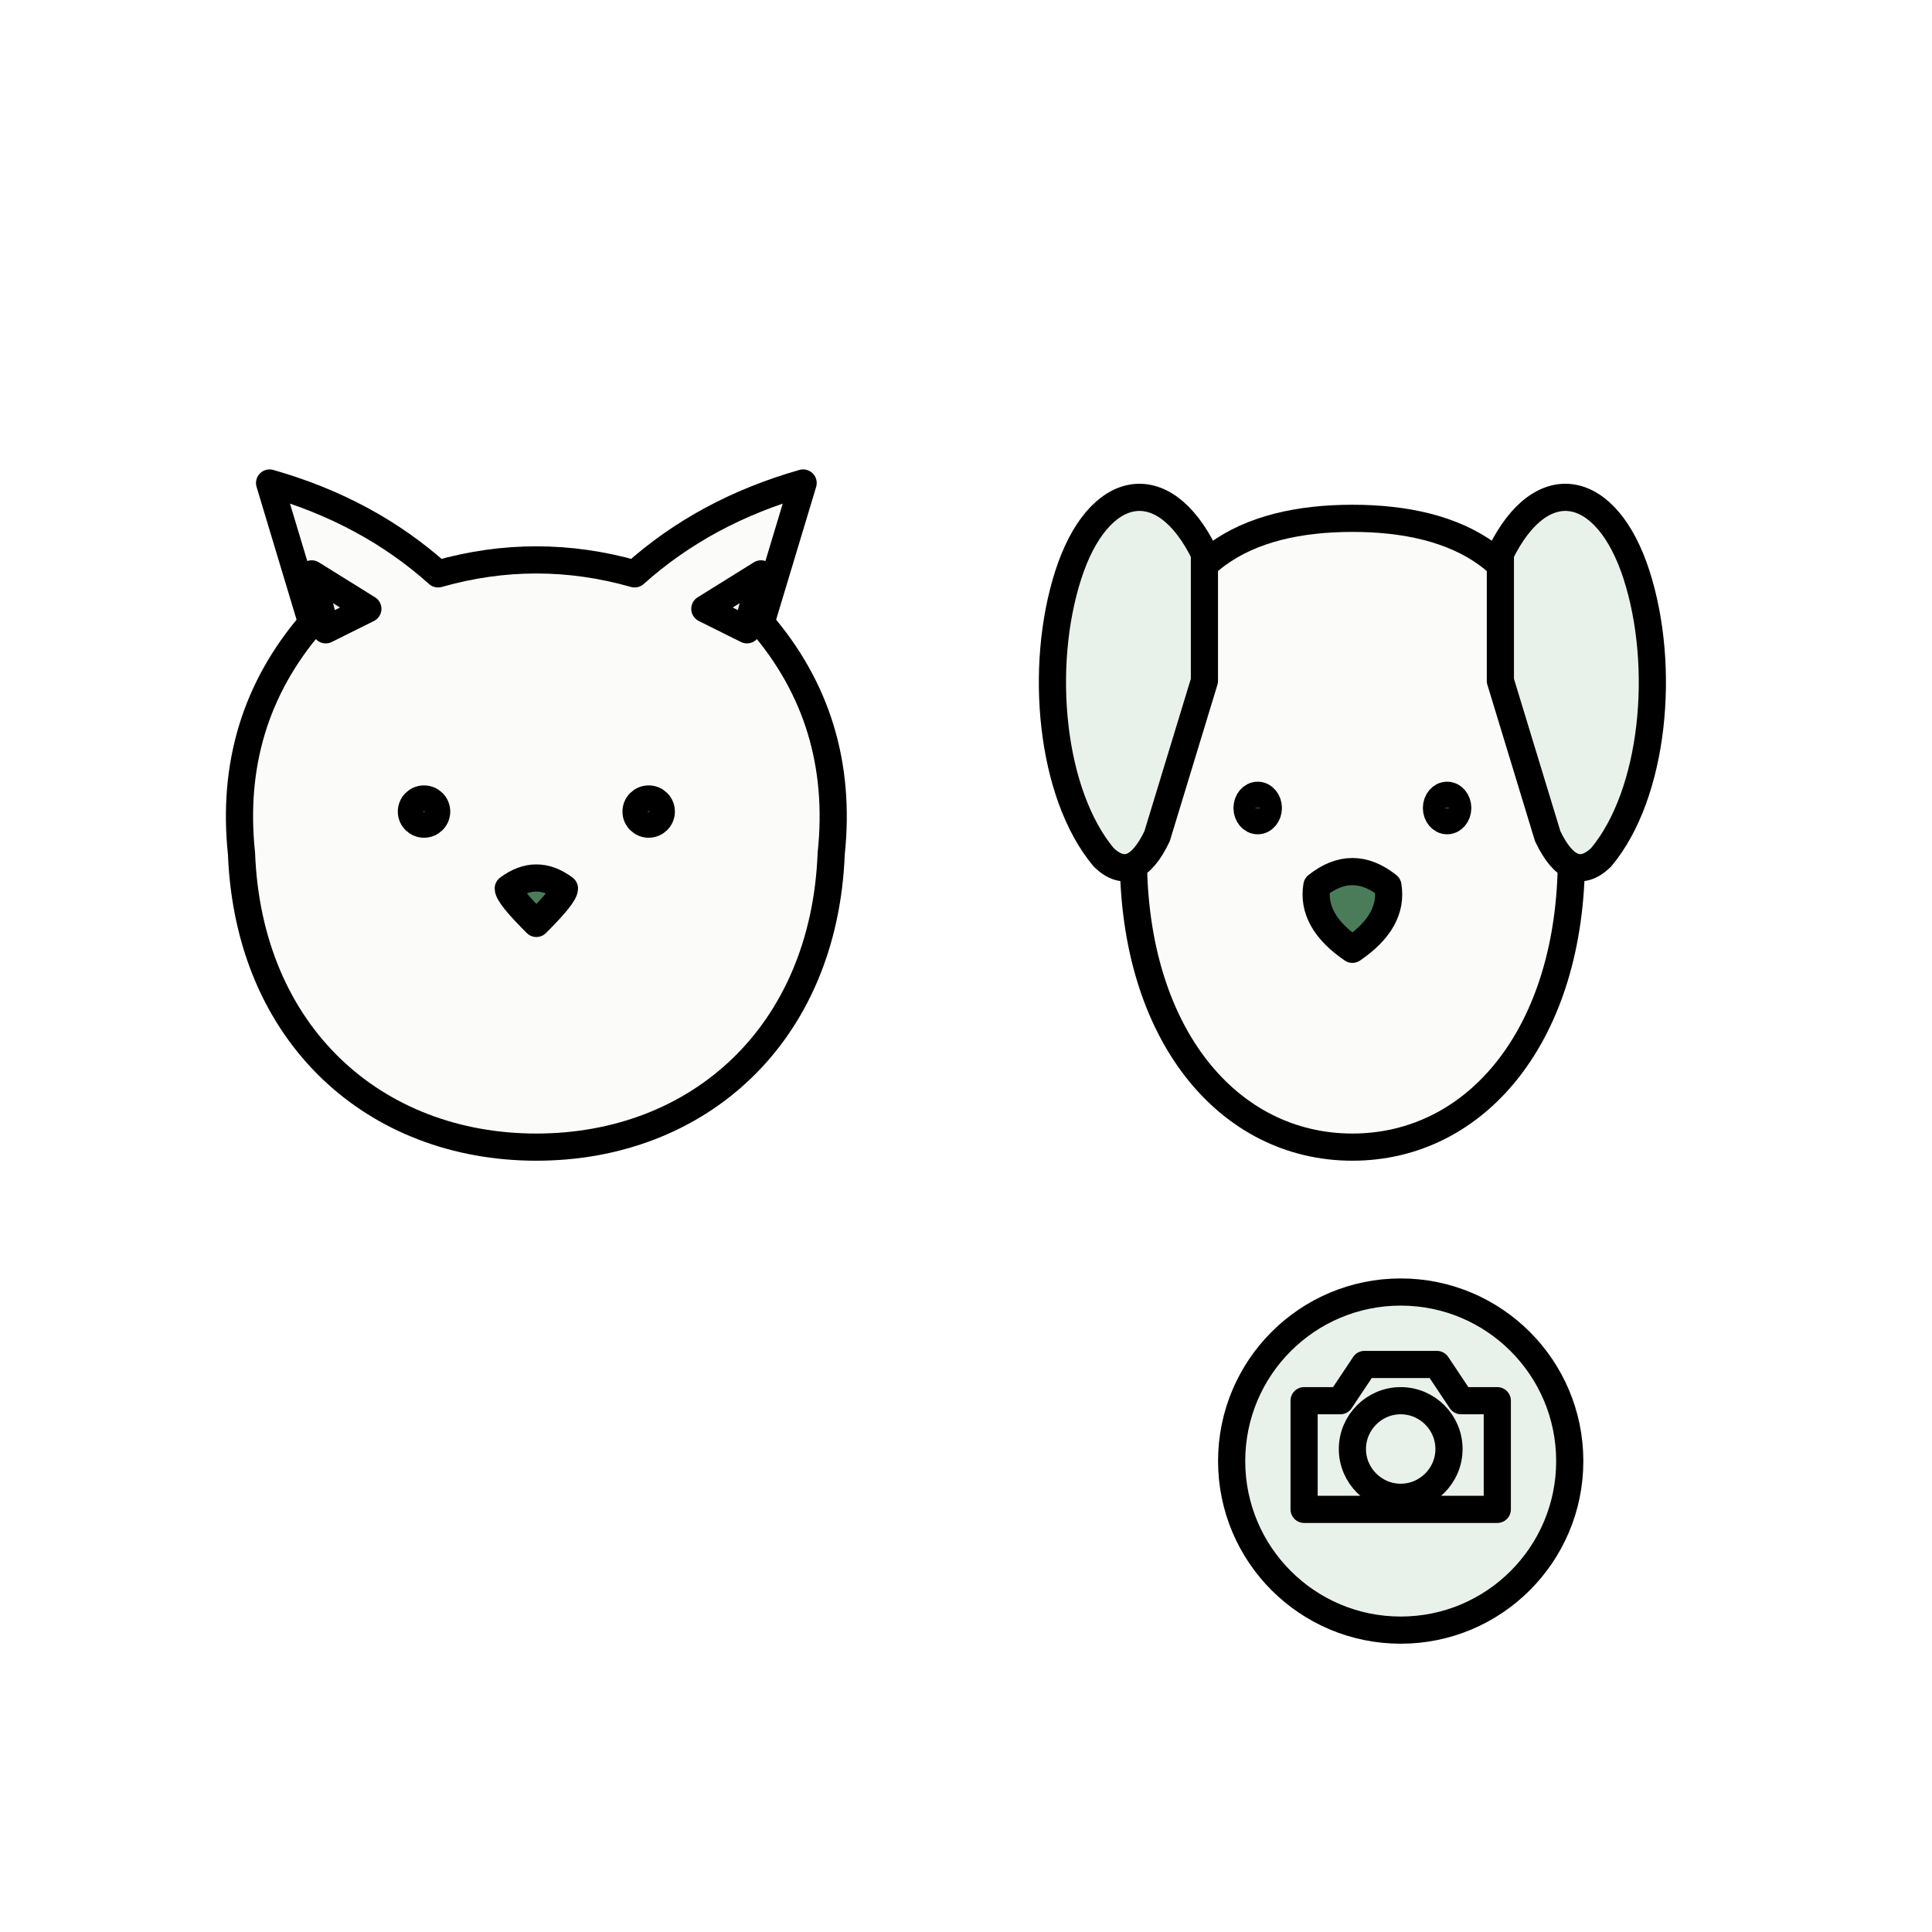
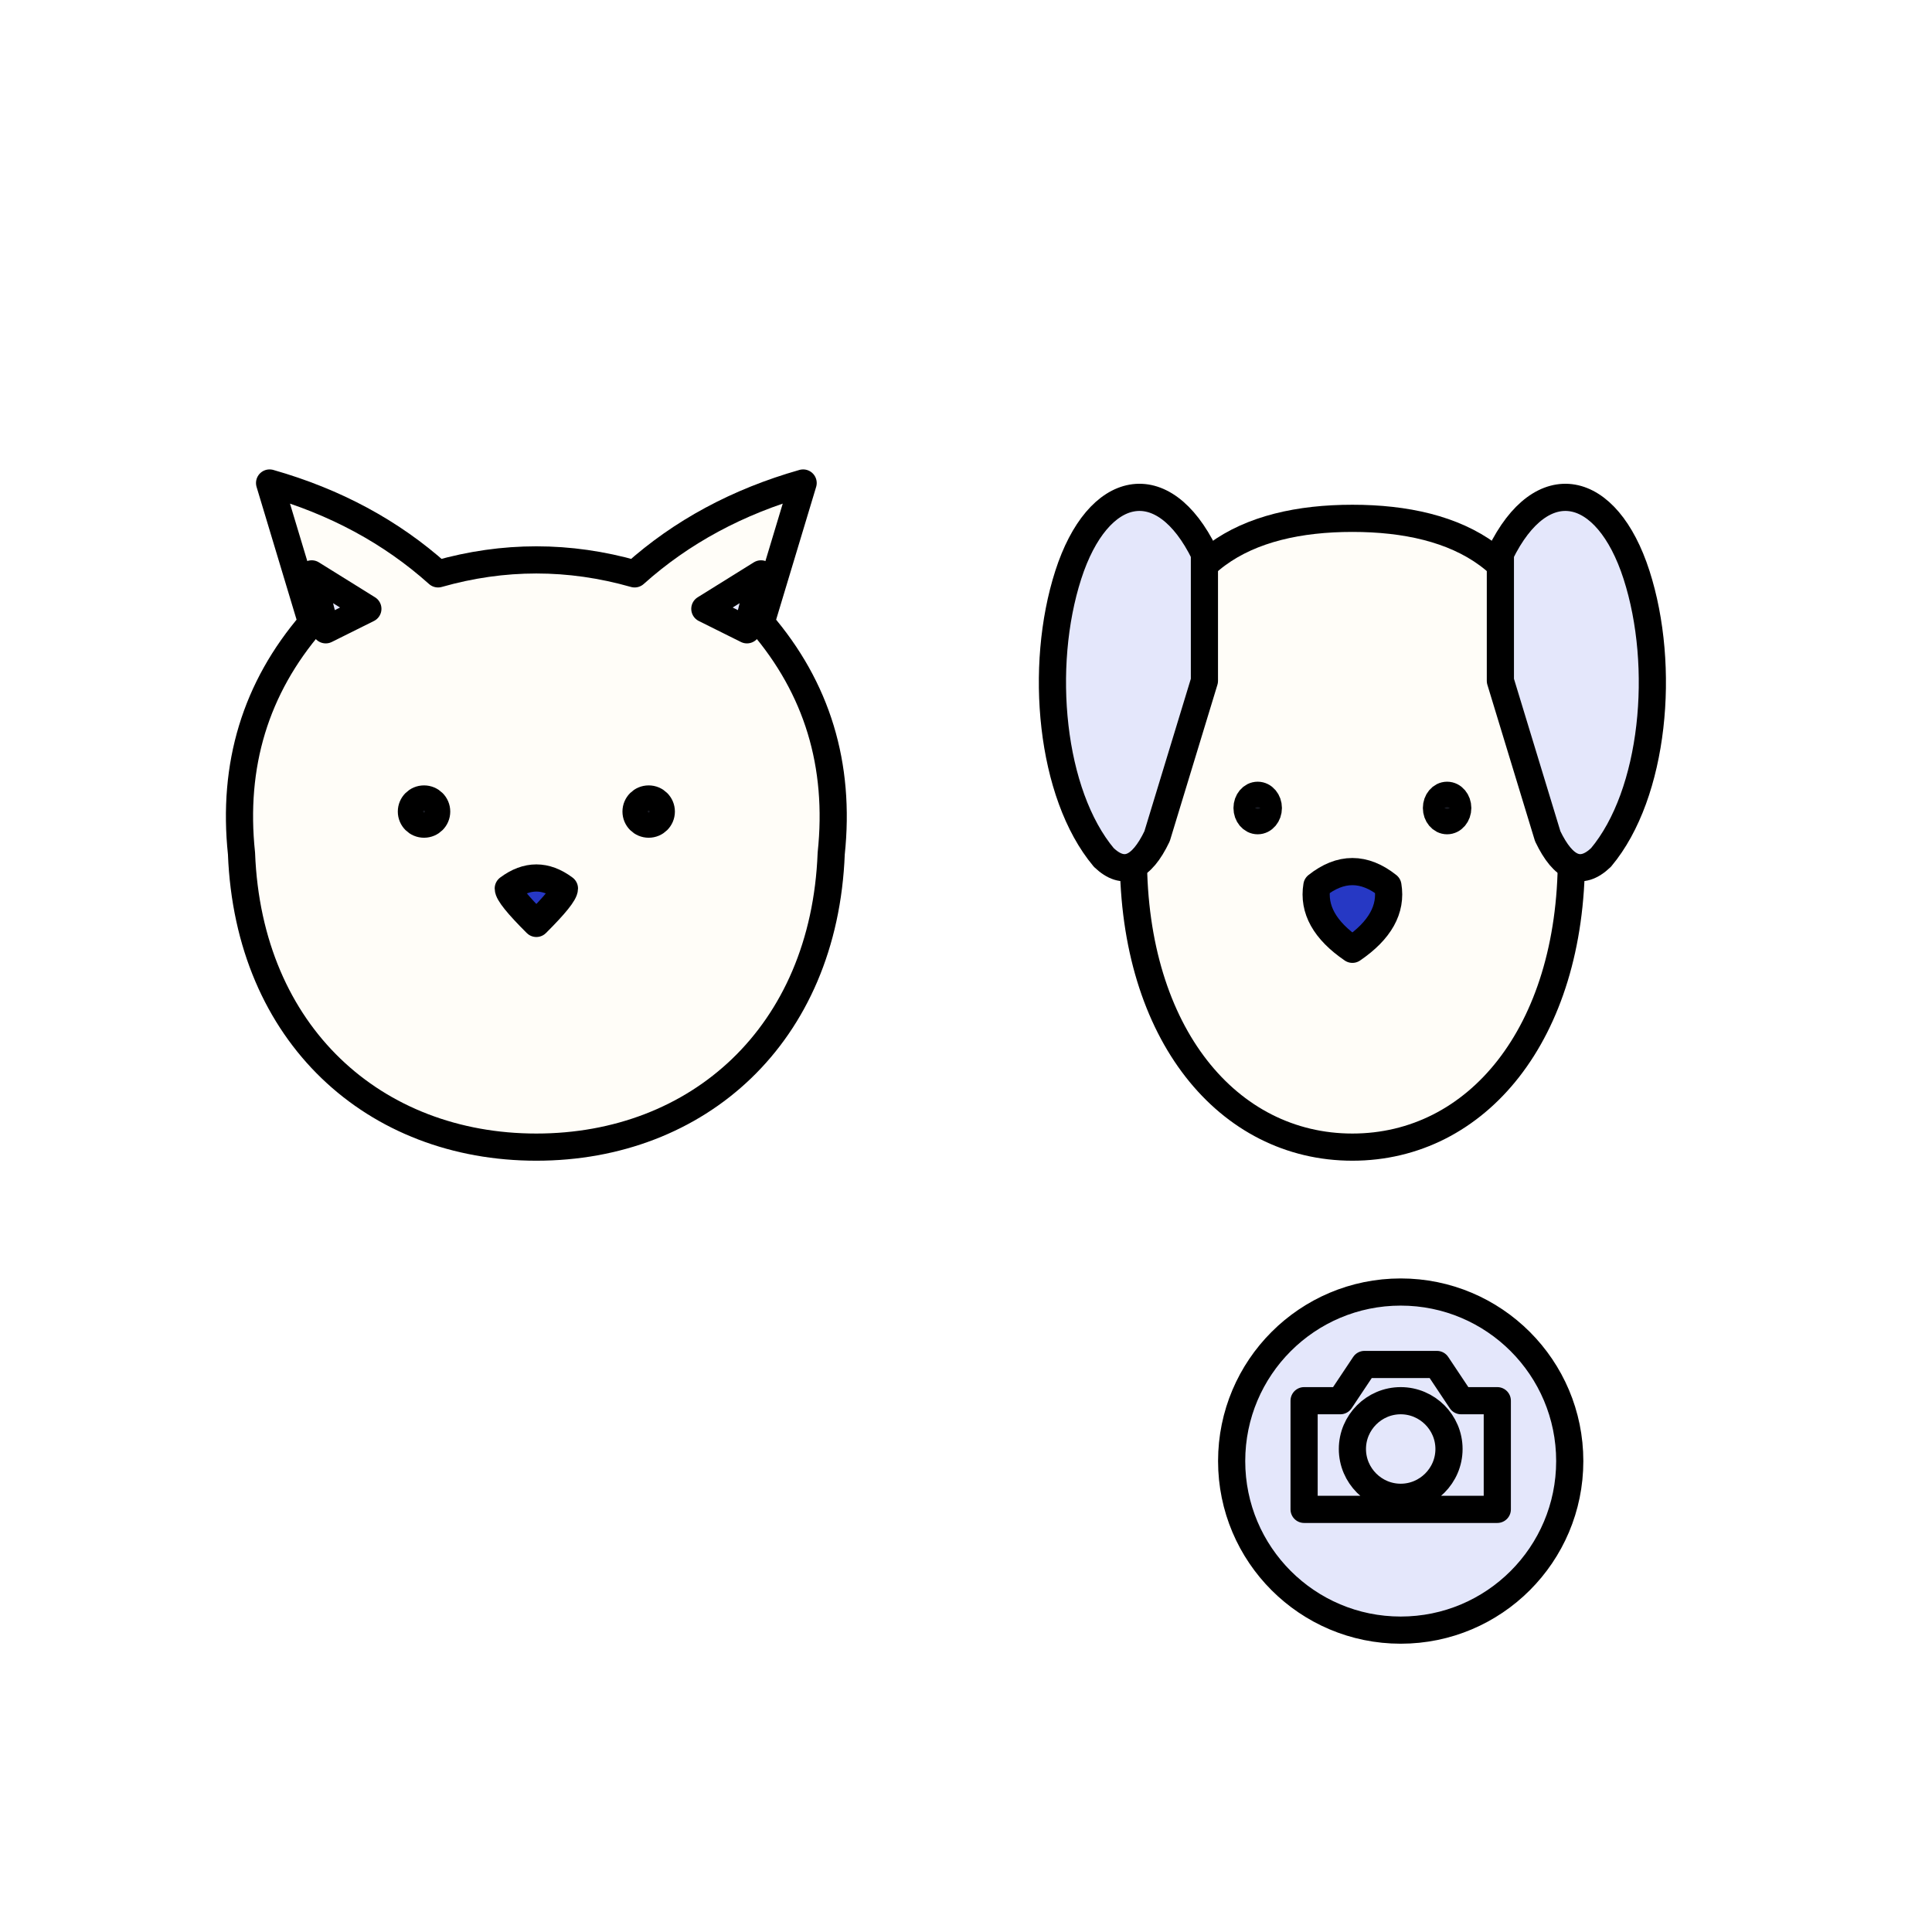
<svg xmlns="http://www.w3.org/2000/svg" width="160" height="160" viewBox="0 0 160 160" stroke="#000000" stroke-width="2.25" stroke-linecap="round" stroke-linejoin="round" fill="none">
-   <path d="M25.814 51.579 L22.326 40 Q30.465 42.316 36.279 47.526 Q44.419 45.211 52.558 47.526 Q58.372 42.316 66.512 40 L63.023 51.579 Q70 59.684 68.837 70.684 C68.256 85.737 57.791 95 44.419 95 C31.047 95 20.581 85.737 20 70.684 Q18.837 59.684 25.814 51.579 Z" fill="#FBFBFA" />
-   <path d="M25.814 47.526 L30.465 50.421 L26.977 52.158 Z" fill="#E9F1EB" />
-   <path d="M63.023 47.526 L58.372 50.421 L61.86 52.158 Z" fill="#E9F1EB" />
-   <path d="M36.163 67.211 C36.163 67.786 35.694 68.253 35.116 68.253 C34.538 68.253 34.07 67.786 34.07 67.211 C34.07 66.635 34.538 66.168 35.116 66.168 C35.694 66.168 36.163 66.635 36.163 67.211 Z M54.767 67.211 C54.767 67.786 54.299 68.253 53.721 68.253 C53.143 68.253 52.674 67.786 52.674 67.211 C52.674 66.635 53.143 66.168 53.721 66.168 C54.299 66.168 54.767 66.635 54.767 67.211 Z" fill="#2C3531" />
-   <path d="M42.093 73.579 Q44.419 71.842 46.744 73.579 Q46.744 74.158 44.419 76.474 Q42.093 74.158 42.093 73.579 Z" fill="#4A7C59" />
-   <path d="M95.824 56.383 C96.314 46.436 103.176 42.926 112 42.926 C120.824 42.926 127.686 46.436 128.176 56.383 L130.137 71.011 C130.137 85.638 122.294 95 112 95 C101.706 95 93.863 85.638 93.863 71.011 Z" fill="#FBFBFA" />
-   <path d="M99.745 45.851 C96.314 38.83 90.922 40 88.471 47.606 C86.02 55.213 87 65.745 91.412 71.011 Q93.863 73.351 95.824 69.255 L99.745 56.383 Z" fill="#E9F1EB" />
-   <path d="M124.255 45.851 C127.686 38.83 133.078 40 135.529 47.606 C137.98 55.213 137 65.745 132.588 71.011 Q130.137 73.351 128.176 69.255 L124.255 56.383 Z" fill="#E9F1EB" />
-   <path d="M105.039 66.915 C105.039 67.496 104.644 67.968 104.157 67.968 C103.67 67.968 103.275 67.496 103.275 66.915 C103.275 66.333 103.67 65.862 104.157 65.862 C104.644 65.862 105.039 66.333 105.039 66.915 Z M120.725 66.915 C120.725 67.496 120.33 67.968 119.843 67.968 C119.356 67.968 118.961 67.496 118.961 66.915 C118.961 66.333 119.356 65.862 119.843 65.862 C120.33 65.862 120.725 66.333 120.725 66.915 Z" fill="#2C3531" />
-   <path d="M109.059 73.351 Q112 71.011 114.941 73.351 Q115.431 76.277 112 78.617 Q108.569 76.277 109.059 73.351 Z" fill="#4A7C59" />
-   <path d="M130 121 C130 128.732 123.732 135 116 135 C108.268 135 102 128.732 102 121 C102 113.268 108.268 107 116 107 C123.732 107 130 113.268 130 121 Z" fill="#E9F1EB" />
+   <path d="M25.814 51.579 L22.326 40 Q30.465 42.316 36.279 47.526 Q44.419 45.211 52.558 47.526 Q58.372 42.316 66.512 40 L63.023 51.579 Q70 59.684 68.837 70.684 C68.256 85.737 57.791 95 44.419 95 C31.047 95 20.581 85.737 20 70.684 Q18.837 59.684 25.814 51.579 Z" fill="#FFFDF8" />
+   <path d="M25.814 47.526 L30.465 50.421 L26.977 52.158 Z" fill="#E4E7FB" />
+   <path d="M63.023 47.526 L58.372 50.421 L61.86 52.158 Z" fill="#E4E7FB" />
+   <path d="M36.163 67.211 C36.163 67.786 35.694 68.253 35.116 68.253 C34.538 68.253 34.07 67.786 34.07 67.211 C34.07 66.635 34.538 66.168 35.116 66.168 C35.694 66.168 36.163 66.635 36.163 67.211 Z M54.767 67.211 C54.767 67.786 54.299 68.253 53.721 68.253 C53.143 68.253 52.674 67.786 52.674 67.211 C52.674 66.635 53.143 66.168 53.721 66.168 C54.299 66.168 54.767 66.635 54.767 67.211 Z" fill="#1A1C24" />
+   <path d="M42.093 73.579 Q44.419 71.842 46.744 73.579 Q46.744 74.158 44.419 76.474 Q42.093 74.158 42.093 73.579 Z" fill="#2638C4" />
+   <path d="M95.824 56.383 C96.314 46.436 103.176 42.926 112 42.926 C120.824 42.926 127.686 46.436 128.176 56.383 L130.137 71.011 C130.137 85.638 122.294 95 112 95 C101.706 95 93.863 85.638 93.863 71.011 Z" fill="#FFFDF8" />
+   <path d="M99.745 45.851 C96.314 38.83 90.922 40 88.471 47.606 C86.02 55.213 87 65.745 91.412 71.011 Q93.863 73.351 95.824 69.255 L99.745 56.383 Z" fill="#E4E7FB" />
+   <path d="M124.255 45.851 C127.686 38.83 133.078 40 135.529 47.606 C137.98 55.213 137 65.745 132.588 71.011 Q130.137 73.351 128.176 69.255 L124.255 56.383 Z" fill="#E4E7FB" />
+   <path d="M105.039 66.915 C105.039 67.496 104.644 67.968 104.157 67.968 C103.67 67.968 103.275 67.496 103.275 66.915 C103.275 66.333 103.67 65.862 104.157 65.862 C104.644 65.862 105.039 66.333 105.039 66.915 Z M120.725 66.915 C120.725 67.496 120.33 67.968 119.843 67.968 C119.356 67.968 118.961 67.496 118.961 66.915 C118.961 66.333 119.356 65.862 119.843 65.862 C120.33 65.862 120.725 66.333 120.725 66.915 Z" fill="#1A1C24" />
+   <path d="M109.059 73.351 Q112 71.011 114.941 73.351 Q115.431 76.277 112 78.617 Q108.569 76.277 109.059 73.351 Z" fill="#2638C4" />
+   <path d="M130 121 C130 128.732 123.732 135 116 135 C108.268 135 102 128.732 102 121 C102 113.268 108.268 107 116 107 C123.732 107 130 113.268 130 121 Z" fill="#E4E7FB" />
  <path d="M108 116 L111 116 L113 113 L119 113 L121 116 L124 116 L124 125 L108 125 Z M120 120 C120 122.2 118.2 124 116 124 C113.8 124 112 122.2 112 120 C112 117.8 113.8 116 116 116 C118.2 116 120 117.8 120 120 Z" fill="none" />
</svg>
